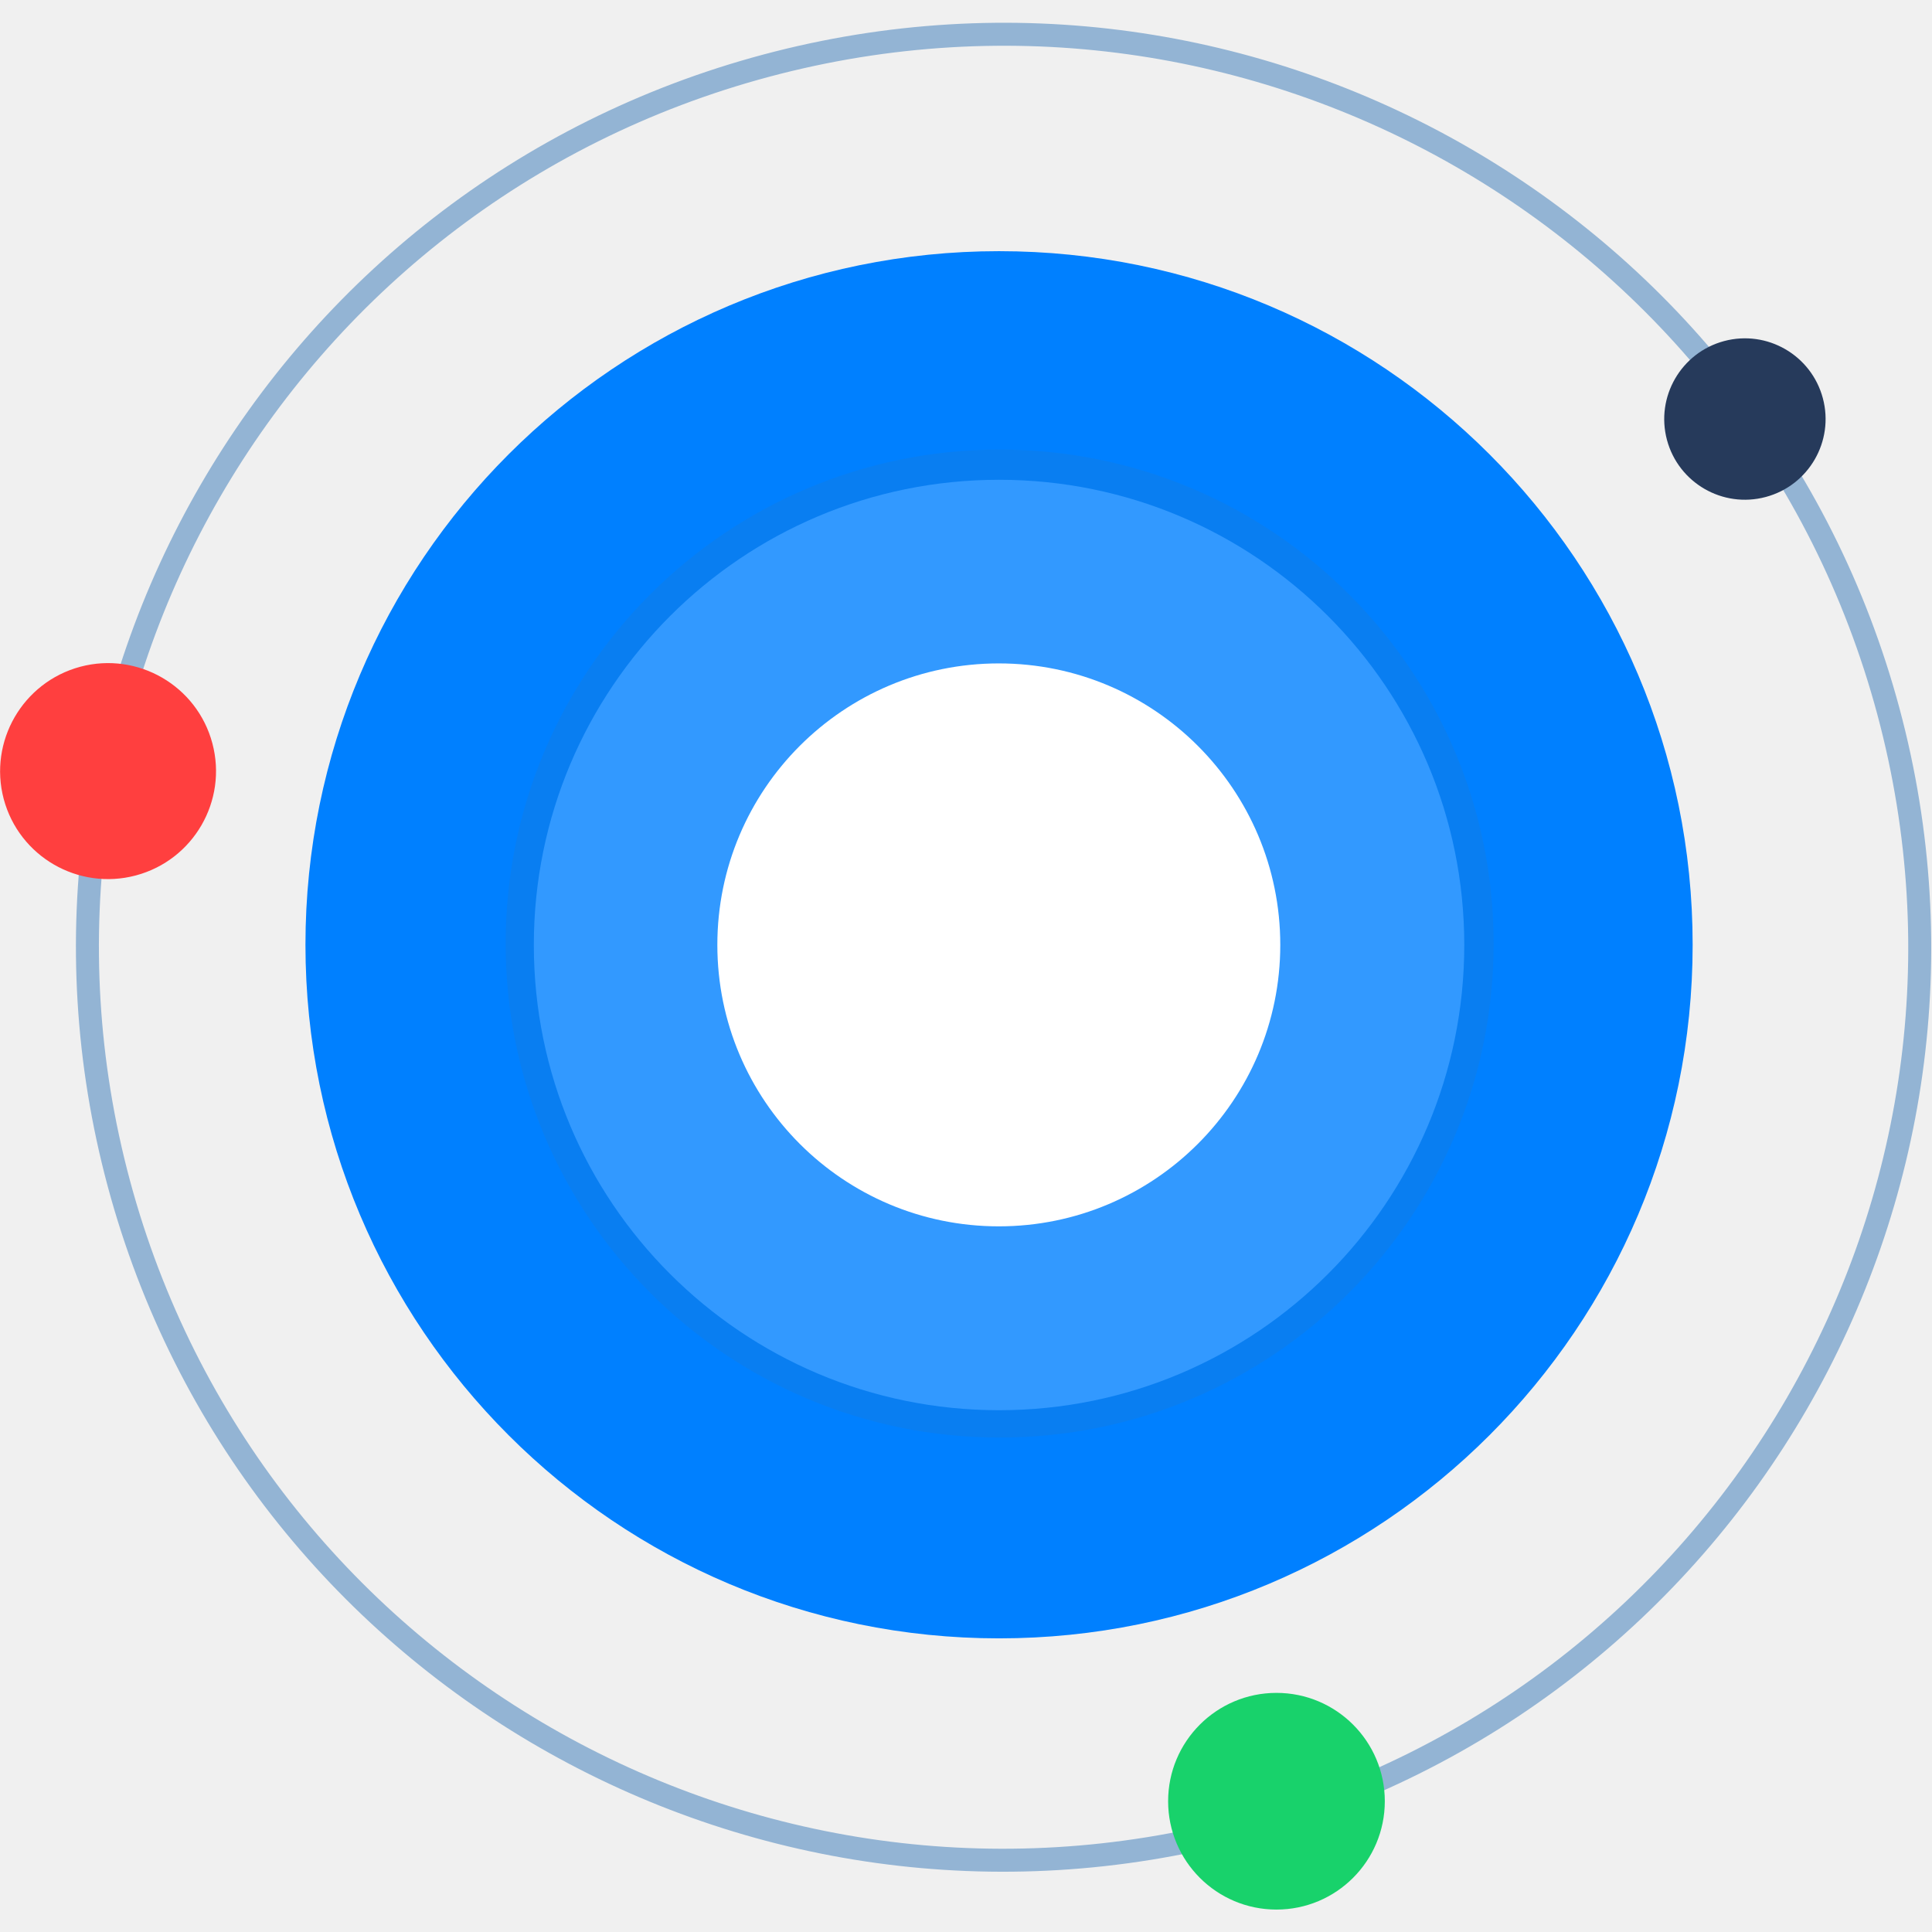
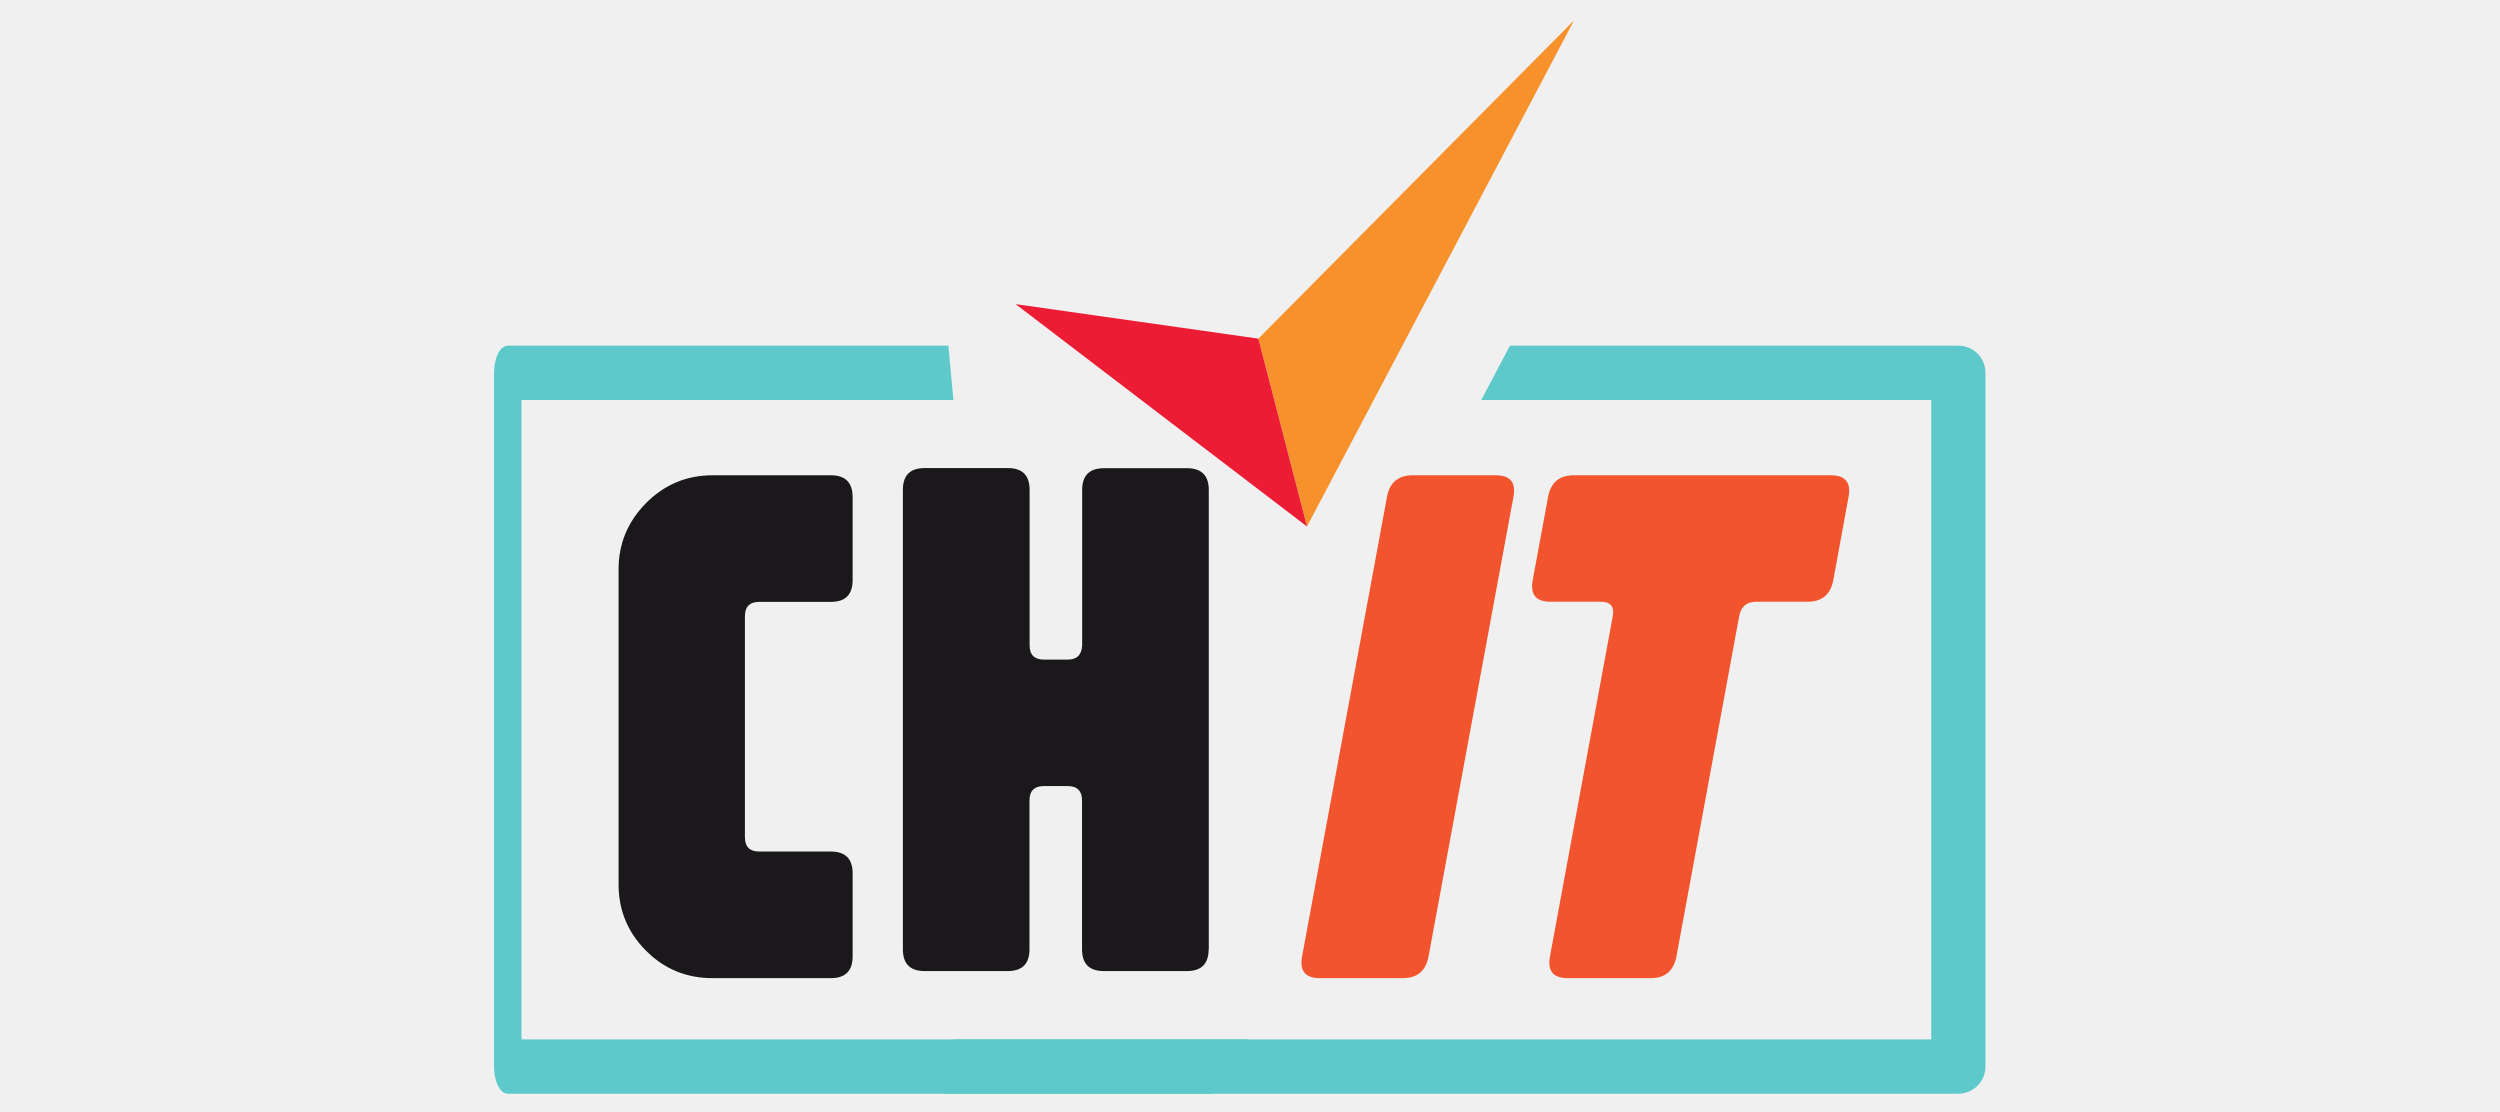
- <svg xmlns="http://www.w3.org/2000/svg" width="253" height="253" viewBox="0 0 253 253">
-   <defs>
-     <style>
-       .cls-1 {
-         fill: #0080ff;
-       }
- 
-       .cls-2 {
-         fill: #097ef1;
-       }
- 
-       .cls-3 {
-         fill: #3299ff;
-       }
- 
-       .cls-4 {
-         fill: #fff;
-       }
- 
-       .cls-5 {
-         fill: none;
-         stroke: #93b4d4;
-         stroke-width: 3.01px;
-       }
- 
-       .cls-5, .cls-6, .cls-7 {
-         fill-rule: evenodd;
-       }
- 
-       .cls-6 {
-         fill: #ff3f3f;
-       }
- 
-       .cls-7 {
-         fill: #263a5b;
-       }
- 
-       .cls-8 {
-         fill: #18d26b;
-       }
-     </style>
-   </defs>
-   <circle class="cls-1" cx="130.828" cy="123.719" r="90.828" />
-   <circle id="Ellipse_1_copy_4" data-name="Ellipse 1 copy 4" class="cls-2" cx="130.906" cy="123.562" r="64.688" />
-   <circle id="Ellipse_1_copy_3" data-name="Ellipse 1 copy 3" class="cls-3" cx="130.828" cy="123.75" r="60.922" />
-   <circle id="Ellipse_1_copy_2" data-name="Ellipse 1 copy 2" class="cls-4" cx="130.797" cy="123.734" r="36.859" />
-   <path id="Ellipse_1_copy" data-name="Ellipse 1 copy" class="cls-5" d="M100.377,8.589C164.363-8.5,230.133,29.344,247.278,93.108S226.451,222.413,162.464,239.5s-129.756-20.755-146.9-84.519S36.39,25.674,100.377,8.589Z" />
-   <path class="cls-6" d="M10.511,87.313A14.14,14.14,0,1,1,.486,104.628,14.182,14.182,0,0,1,10.511,87.313Z" />
-   <path id="Ellipse_2_copy_2" data-name="Ellipse 2 copy 2" class="cls-7" d="M225.771,44.665A10.566,10.566,0,1,1,218.29,57.6,10.582,10.582,0,0,1,225.771,44.665Z" />
-   <circle id="Ellipse_2_copy" data-name="Ellipse 2 copy" class="cls-8" cx="167.156" cy="235.875" r="14.188" />
+ <svg xmlns="http://www.w3.org/2000/svg" version="1.1" id="svg2" x="0px" y="0px" viewBox="0 0 245.4 109.1" style="enable-background:new 0 0 245.4 109.1;" xml:space="preserve">
+   <style type="text/css">
+ 	.st0{fill:#F2542D;}
+ 	.st1{fill:#5DC9CA;}
+ 	.st2{fill:#1A181A;}
+ 	.st3{fill:#F7912B;}
+ 	.st4{fill:#ED1C35;}
+ </style>
+   <g id="g10" transform="matrix(1.333333,0,0,-1.333333,0,109.08)">
+     <g id="g12" transform="scale(0.1)">
+       <path id="path14" class="st0" d="M1051.7,114c-2-10.6-8.3-16-18.9-16h-61.2c-10.6,0-15,5.3-13,16l62.5,338.3    c2,10.6,8.3,15.9,18.9,15.9h61.2c10.6,0,15-5.3,13-15.9L1051.7,114" />
+       <path id="path16" class="st0" d="M1349.7,391.1c-2-10.6-8.3-16-18.9-16H1293c-7.1,0-11.3-3.5-12.6-10.6L1234.2,114    c-2-10.6-8.3-16-18.9-16h-61.2c-10.6,0-15,5.3-13,16l46.2,250.4c1.3,7.1-1.6,10.7-8.7,10.7h-37.2c-10.6,0-15,5.3-13,16l11.3,61.2    c2,10.6,8.3,15.9,18.9,15.9h189.3c10.6,0,15-5.3,13-15.9L1349.7,391.1" />
+       <path id="path18" class="st1" d="M1441.7,563.6h-330.1l-21.1-40h331.3V52.9H702.2l-7.4-40h746.9c11.1,0,20,9,20,20v510.7    C1461.7,554.7,1452.8,563.6,1441.7,563.6" />
+       <path id="path20" class="st1" d="M383.9,523.6h318l-3.7,40H373.8c-5.6,0-10.1-9-10.1-20V32.9c0-11,4.5-20,10.1-20h518.6l26.3,40    H383.9V523.6" />
+       <path id="path22" class="st2" d="M627.7,114c0-10.6-5.3-16-16-16h-87.2c-19.1,0-35.5,6.7-48.9,20.2    c-13.5,13.5-20.2,29.8-20.2,48.9v231.9c0,18.8,6.7,35,20.2,48.7c13.5,13.6,29.8,20.5,48.9,20.5h87.2c10.6,0,16-5.3,16-16v-61.2    c0-10.6-5.3-16-16-16h-52.7c-7.1,0-10.6-3.6-10.6-10.6V201.8c0-7.1,3.5-10.6,10.6-10.6h52.7c10.6,0,16-5.3,16-16V114" />
+       <path id="path24" class="st2" d="M889.8,119.2c0-10.6-5.3-16-16-16h-61.2c-10.6,0-16,5.3-16,16v109.6c0,7.1-3.6,10.6-10.6,10.6    h-17.5c-7.1,0-10.6-3.6-10.6-10.6V119.2c0-10.6-5.3-16-16-16h-61.2c-10.6,0-16,5.3-16,16v338.3c0,10.6,5.3,16,16,16H742    c10.6,0,16-5.3,16-16V343.1c0-7.1,3.5-10.6,10.6-10.6h17.5c6.7,0,10.3,3.5,10.6,10.6v114.3c0,10.6,5.3,16,16,16h61.2    c10.6,0,16-5.3,16-16V119.2" />
+       <path id="path32" class="st3" d="M1158.8,803.1L926.4,568.8l35.8-138.3L1158.8,803.1z" />
+       <path id="path34" class="st4" d="M962.2,430.5l-35.8,138.3l-178.7,25.4L962.2,430.5z" />
+     </g>
+   </g>
</svg>
